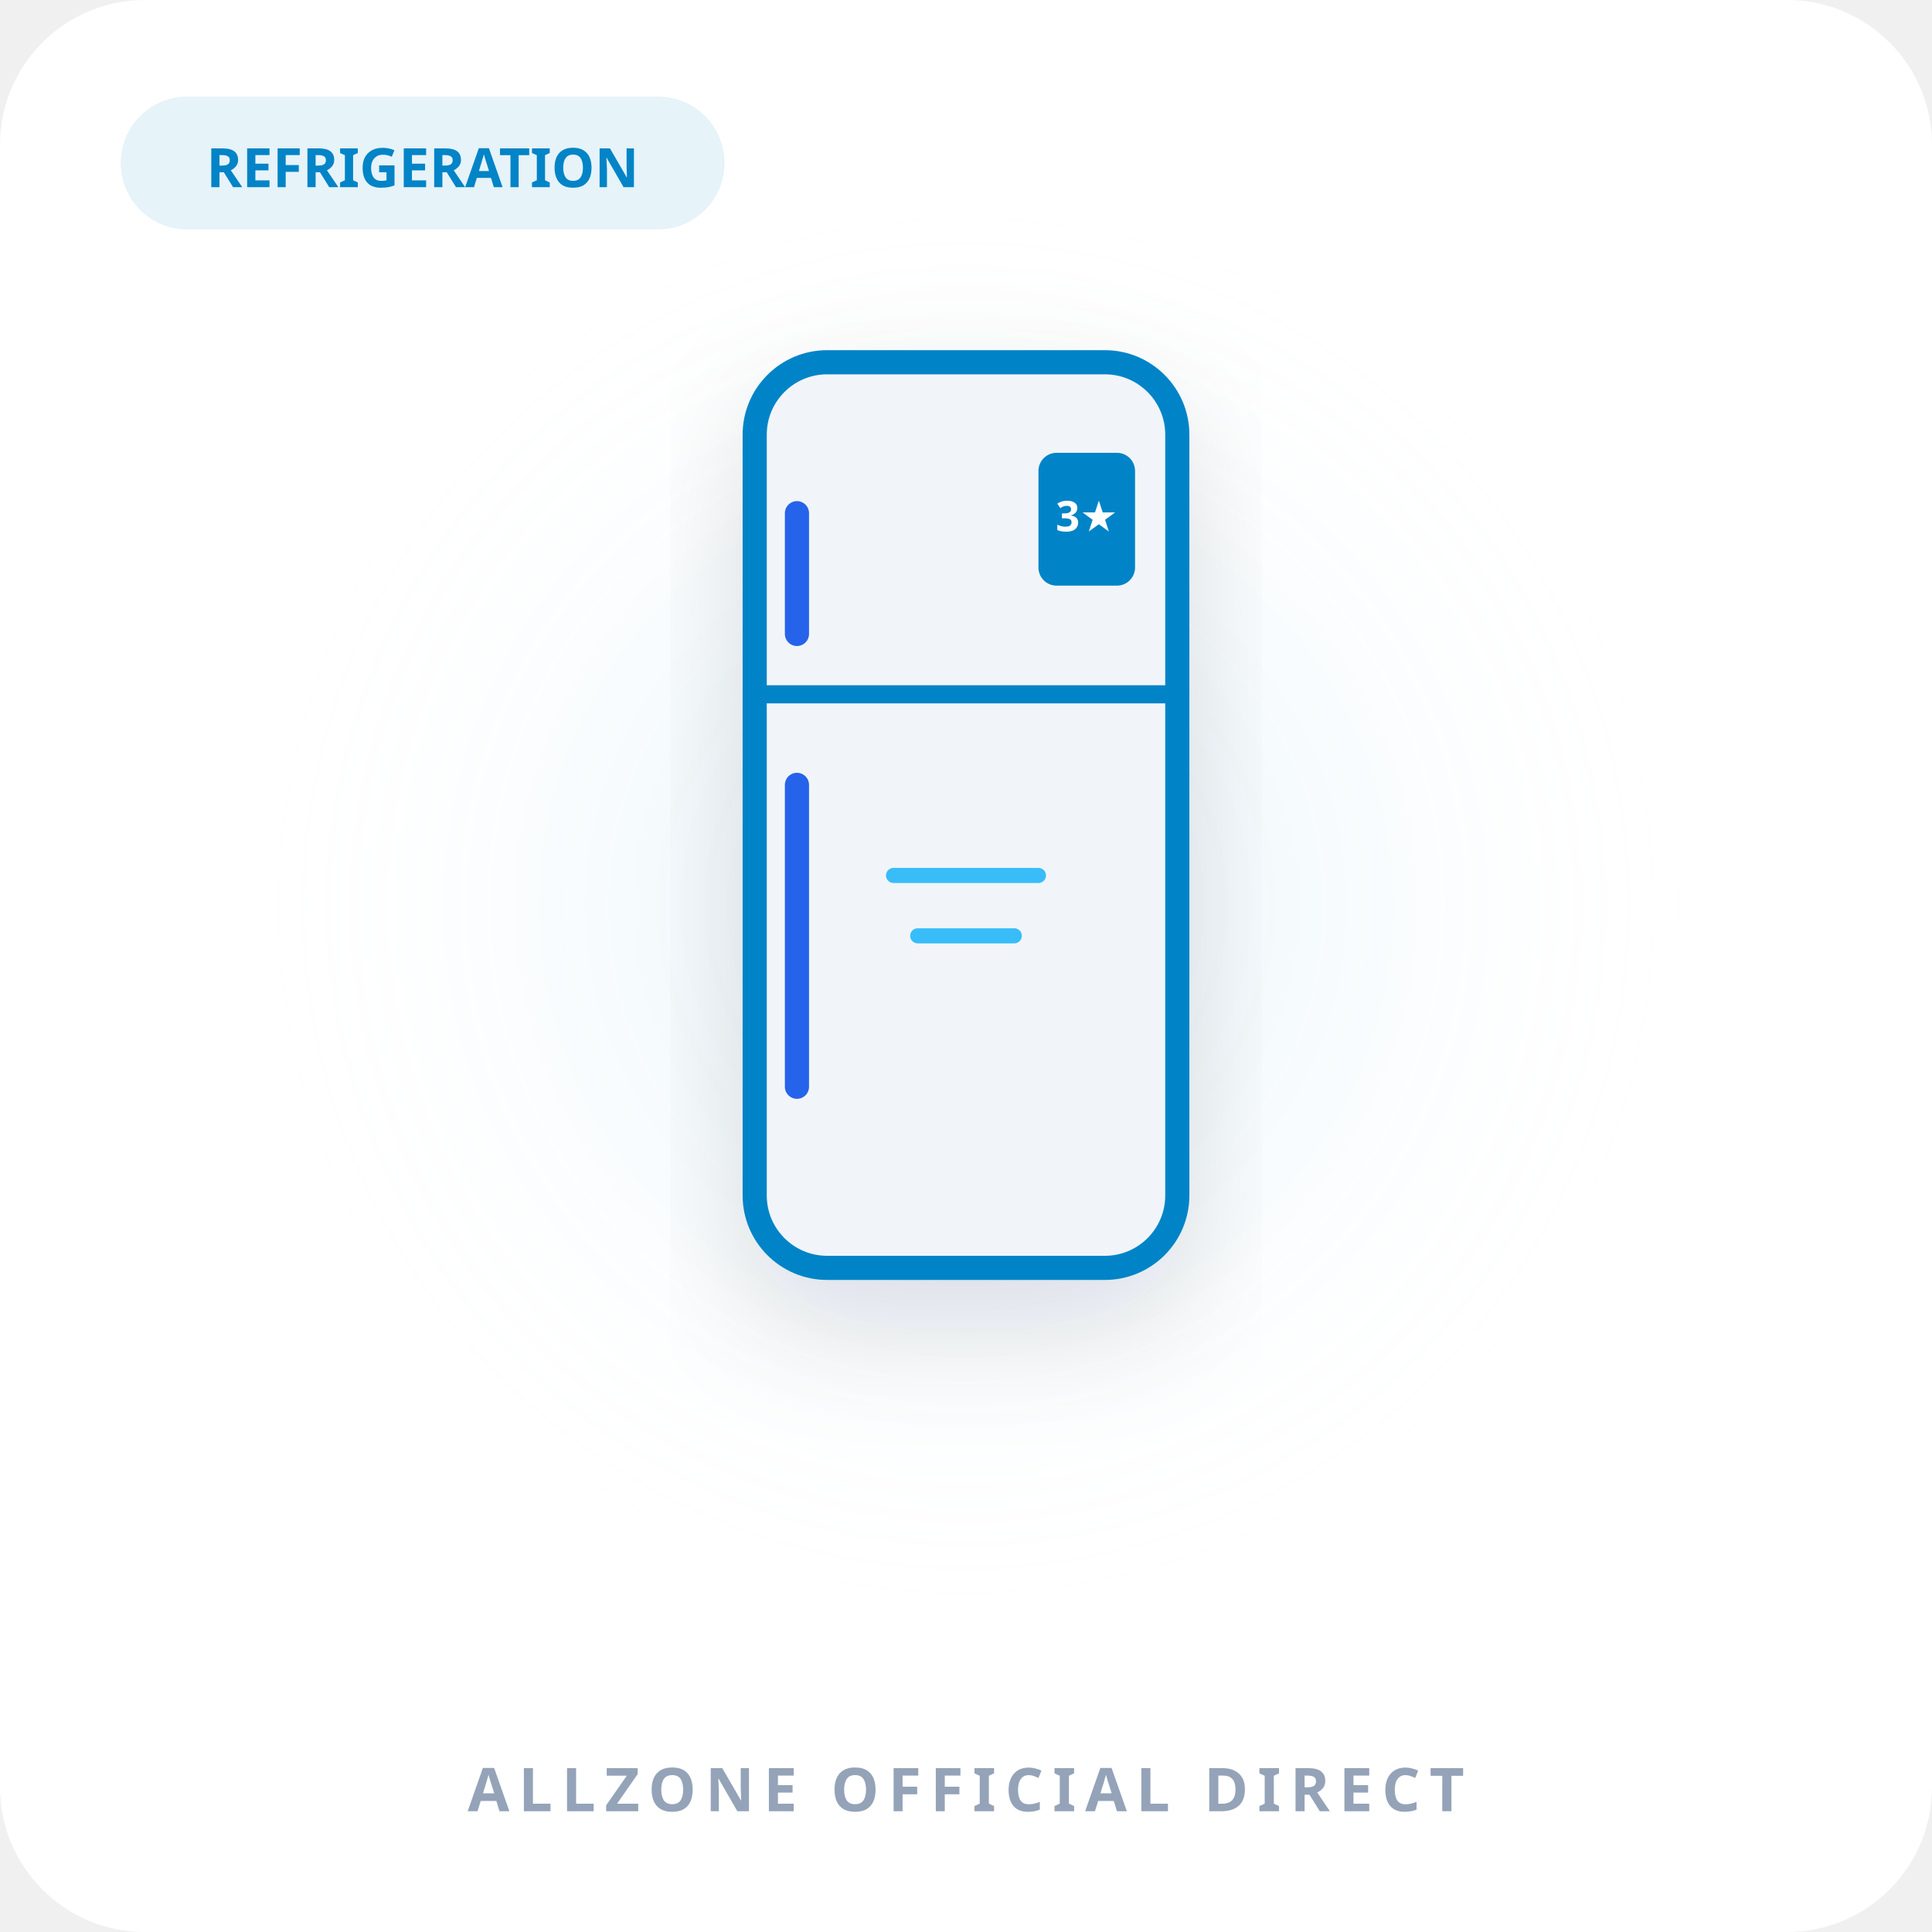
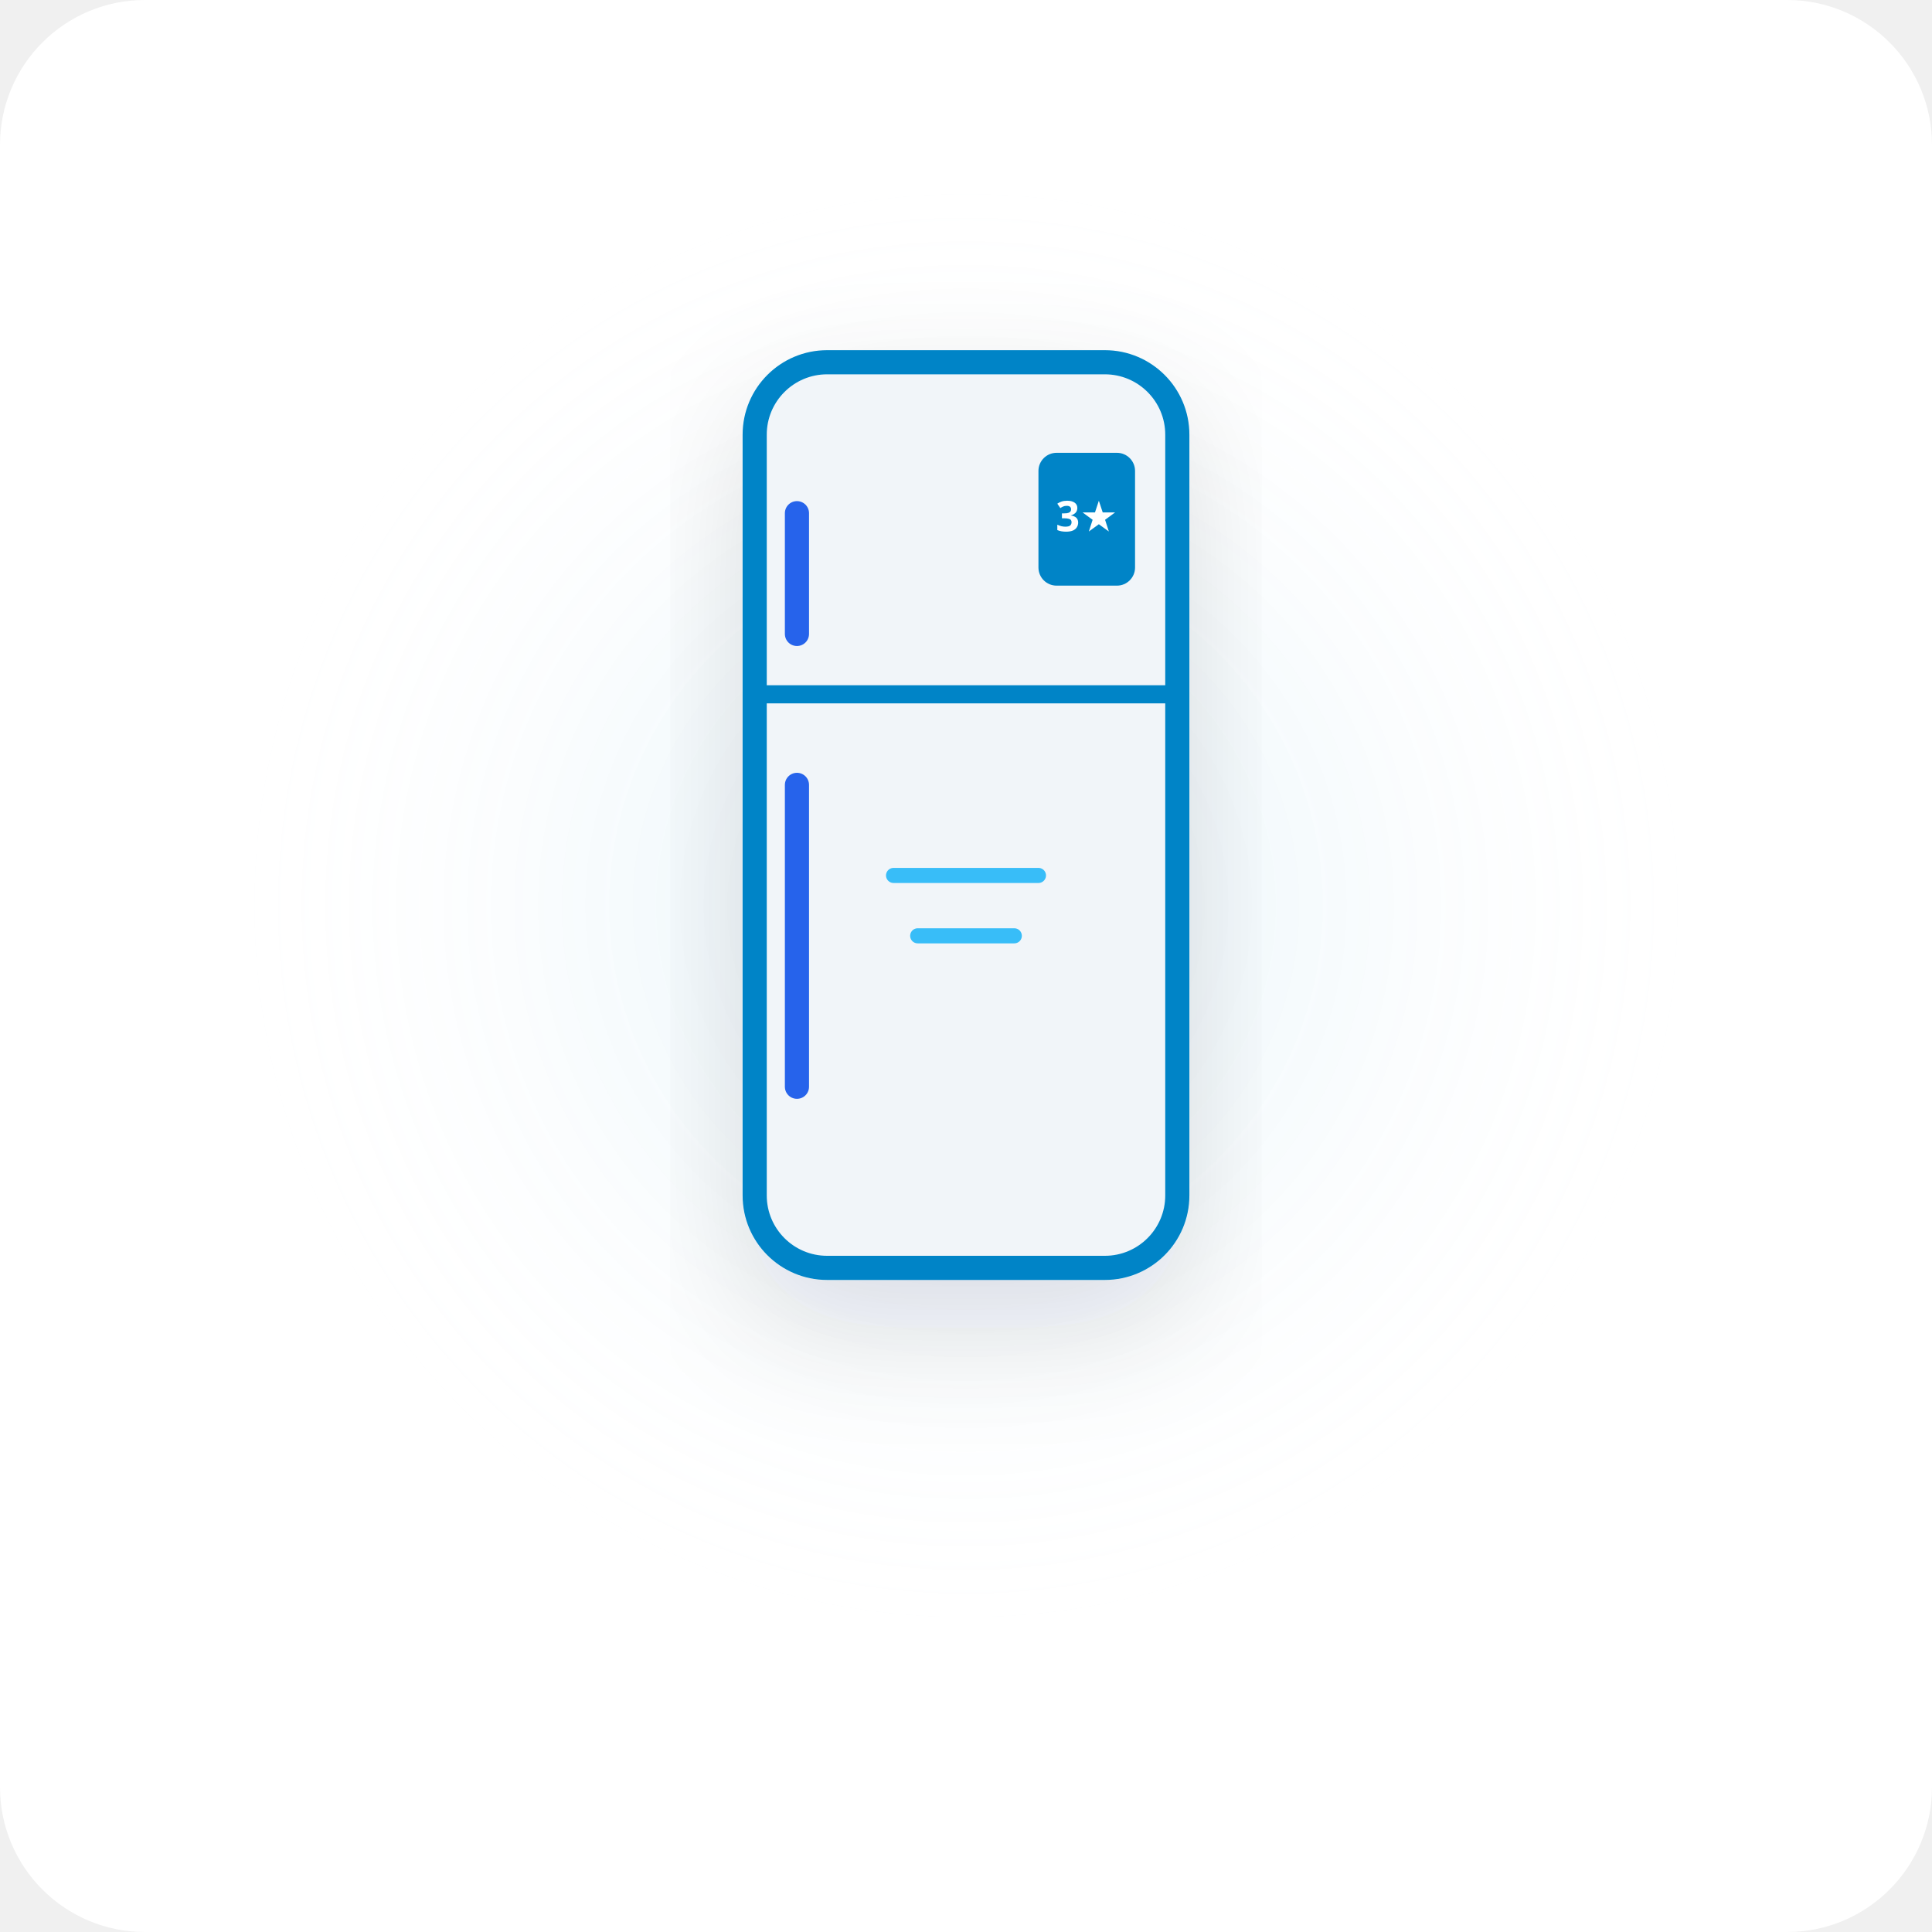
<svg xmlns="http://www.w3.org/2000/svg" viewBox="0 0 320 320" width="320" height="320">
  <defs>
    <radialGradient id="cardGlow" cx="50%" cy="50%" r="50%">
      <stop offset="0%" stop-color="#0284C7" stop-opacity="0.12" />
      <stop offset="100%" stop-color="#F8FAFC" stop-opacity="0" />
    </radialGradient>
    <filter id="pShadow" x="-20%" y="-20%" width="140%" height="140%">
      <feDropShadow dx="0" dy="8" stdDeviation="10" flood-color="#0F172A" flood-opacity="0.12" />
    </filter>
  </defs>
  <rect width="320" height="320" rx="24" fill="#FFFFFF" />
  <circle cx="160" cy="150" r="120" fill="url(#cardGlow)" />
-   <rect x="20" y="16" width="100" height="22" rx="11" fill="#0284C7" fill-opacity="0.1" />
-   <text x="70" y="31" font-family="'Plus Jakarta Sans', sans-serif" font-size="9" font-weight="900" fill="#0284C7" text-anchor="middle">REFRIGERATION</text>
  <g filter="url(#pShadow)" transform="translate(160, 150)">
    <g transform="translate(-40, -90)">
      <rect x="5" y="0" width="70" height="150" rx="12" fill="#F1F5F9" stroke="#0284C7" stroke-width="4" />
      <line x1="5" y1="55" x2="75" y2="55" stroke="#0284C7" stroke-width="3" />
      <line x1="12" y1="25" x2="12" y2="45" stroke="#2563EB" stroke-width="4" stroke-linecap="round" />
      <line x1="12" y1="70" x2="12" y2="120" stroke="#2563EB" stroke-width="4" stroke-linecap="round" />
      <rect x="52" y="15" width="16" height="22" rx="3" fill="#0284C7" />
      <text x="60" y="28" font-family="sans-serif" font-size="7" font-weight="900" fill="#FFFFFF" text-anchor="middle">3★</text>
      <path d="M28 85 h24 M32 95 h16" stroke="#38BDF8" stroke-width="2.5" stroke-linecap="round" />
    </g>
  </g>
-   <text x="160" y="300" font-family="'Plus Jakarta Sans', sans-serif" font-size="10" font-weight="800" fill="#94A3B8" letter-spacing="1.5" text-anchor="middle">ALLZONE OFFICIAL DIRECT</text>
</svg>
